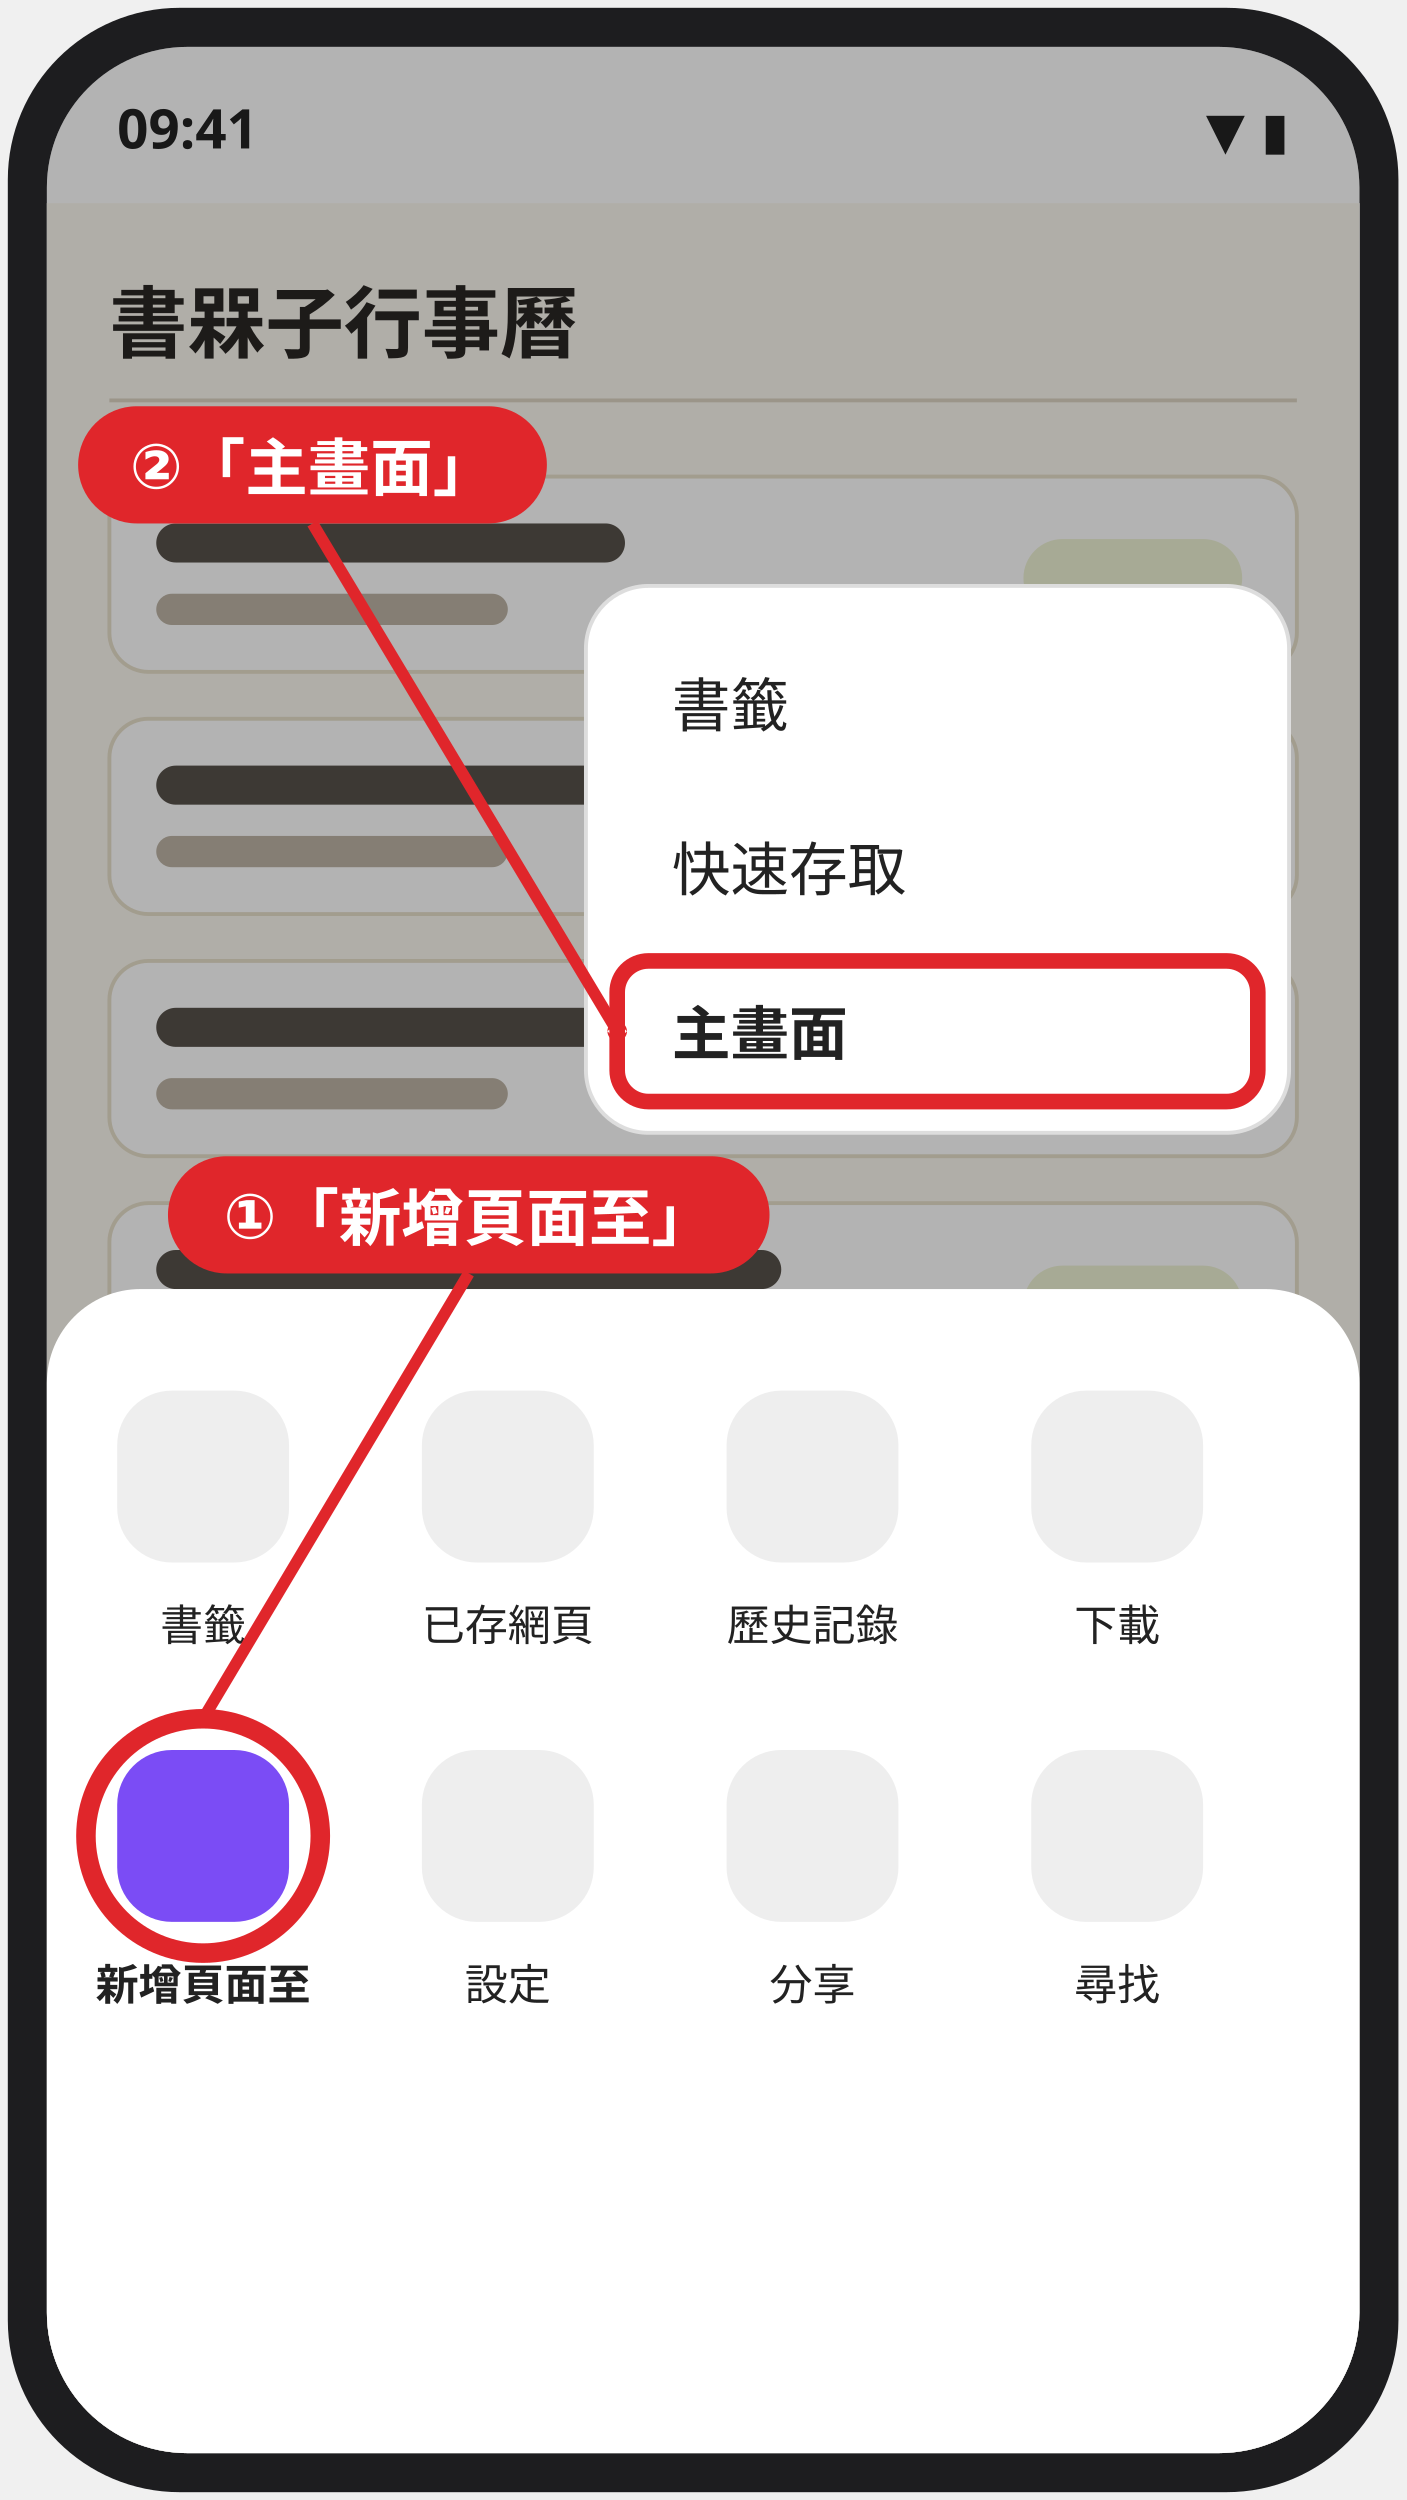
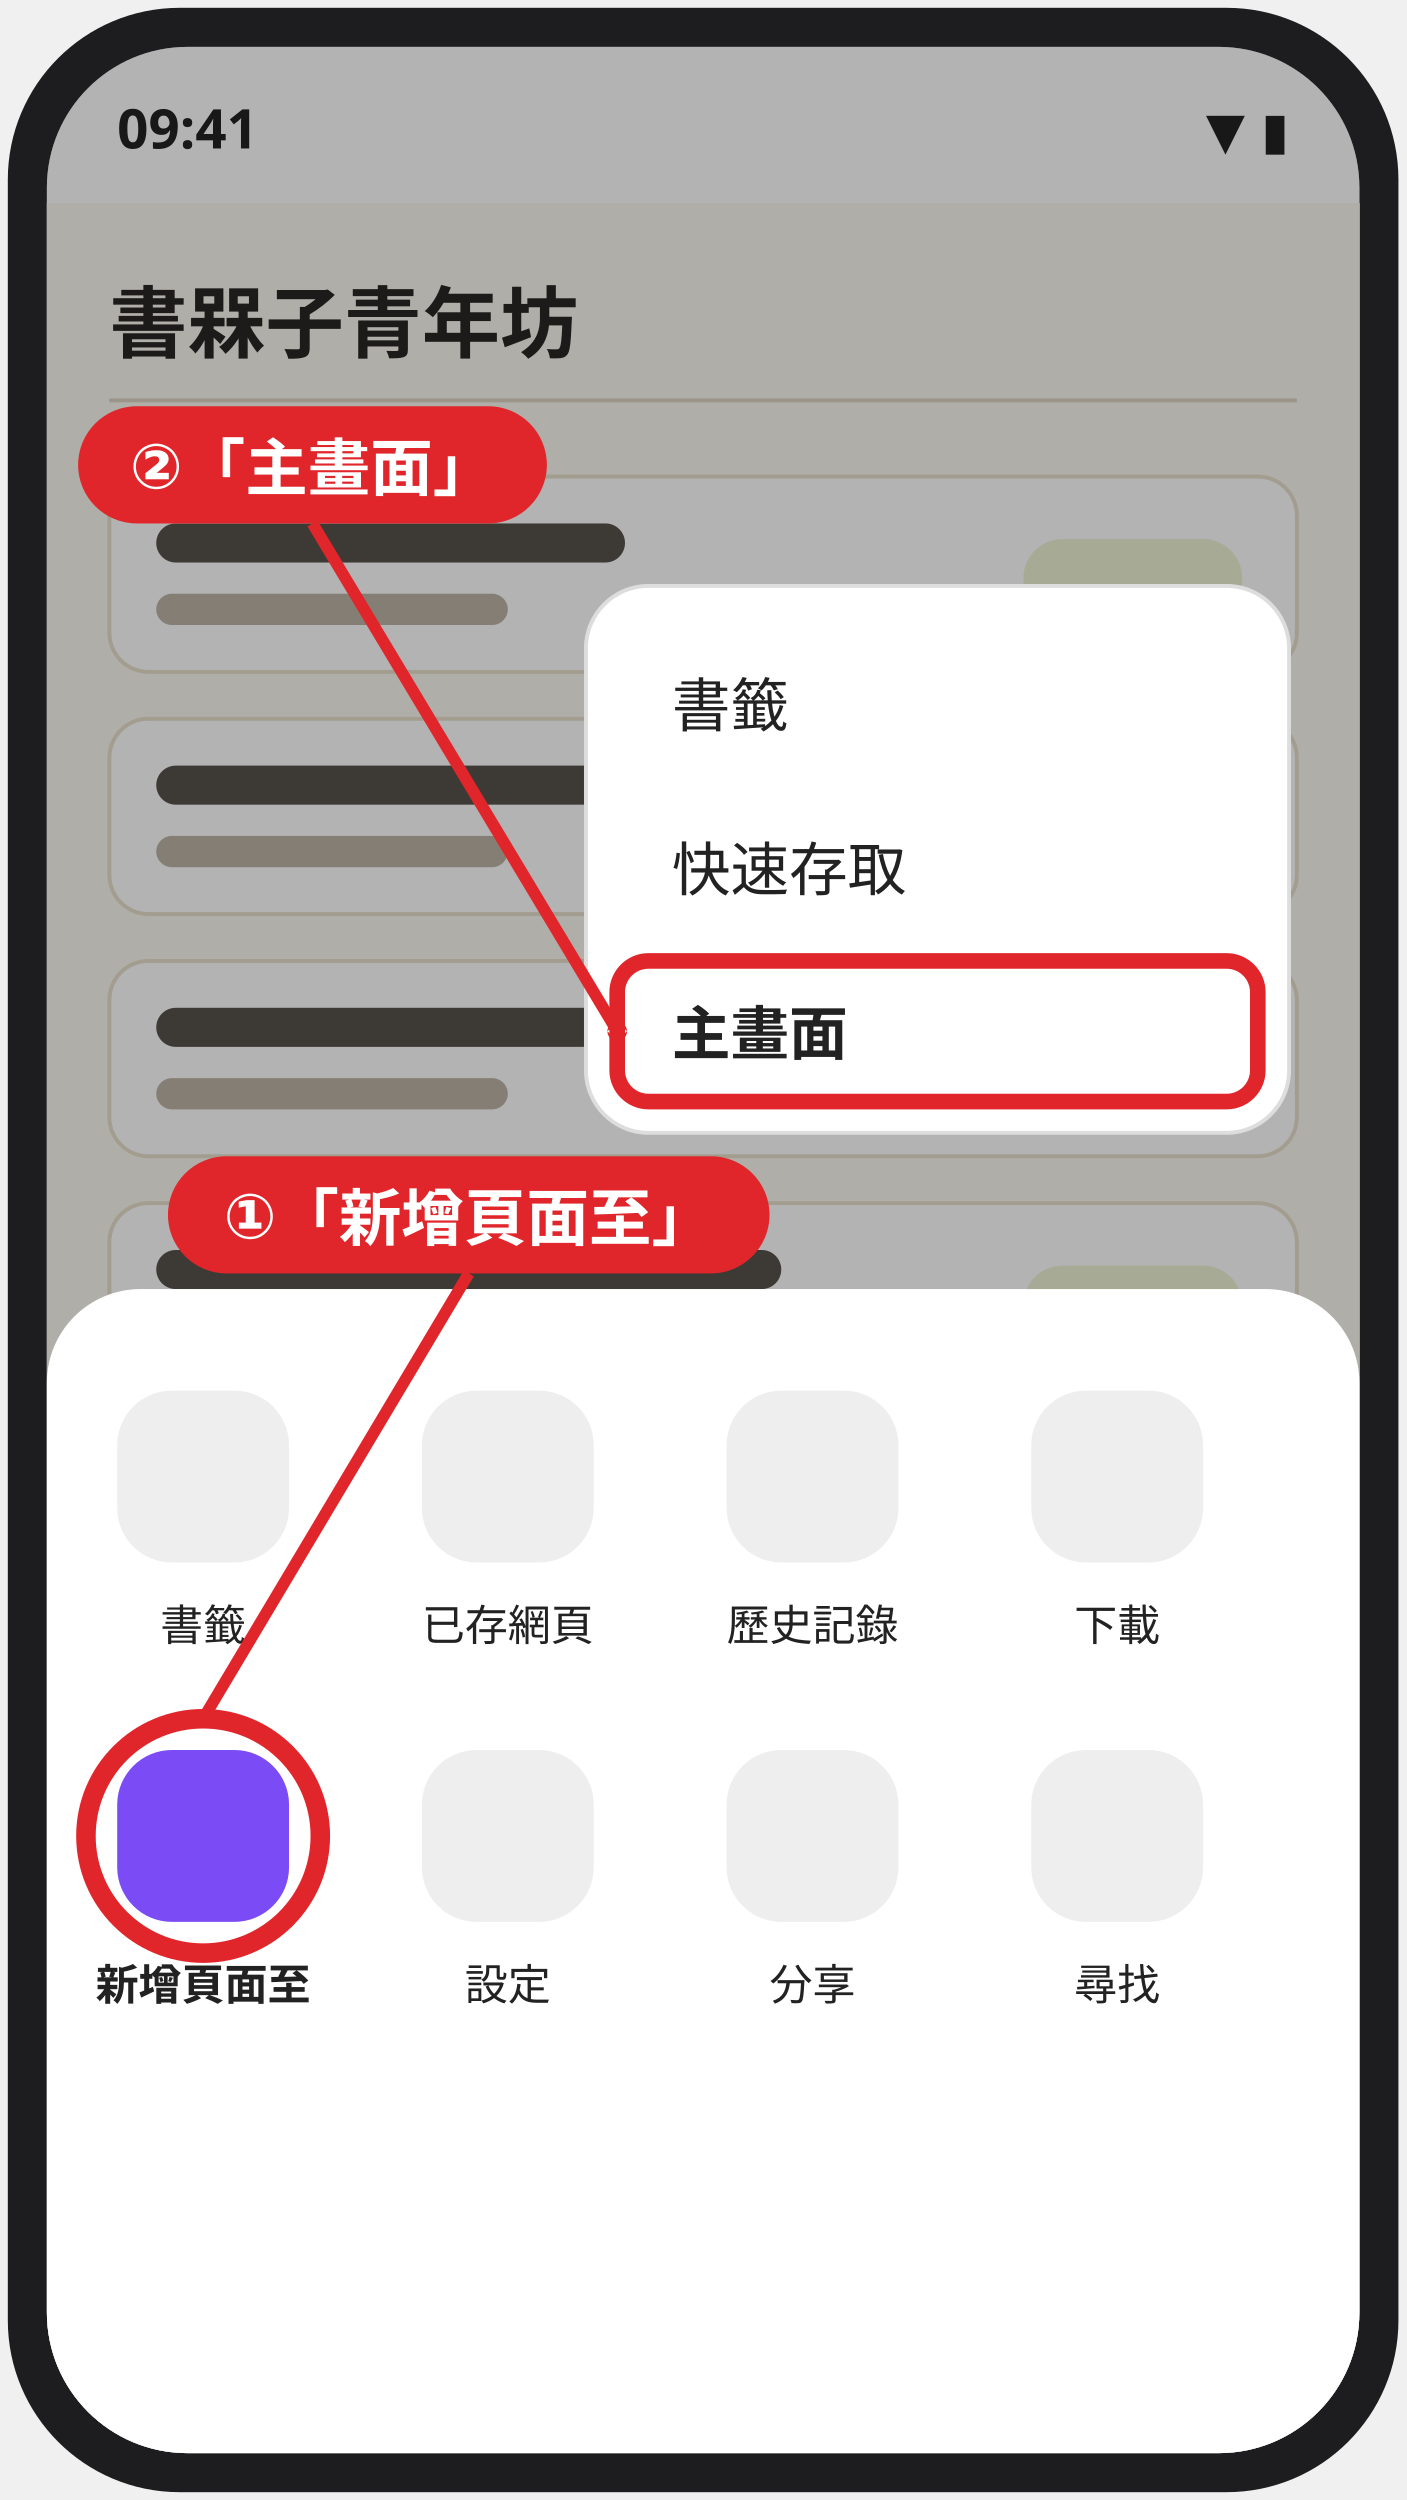
<svg xmlns="http://www.w3.org/2000/svg" viewBox="0 0 360 640" width="360" height="640" font-family="'PingFang TC','Noto Sans TC','Microsoft JhengHei',sans-serif">
  <rect x="2" y="2" width="356" height="636" rx="44" fill="#1d1d1f" />
  <rect x="12" y="12" width="336" height="616" rx="36" fill="#ffffff" />
  <clipPath id="scr">
    <rect x="12" y="12" width="336" height="616" rx="36" />
  </clipPath>
  <g clip-path="url(#scr)">
    <text x="30" y="38" font-size="14" fill="#222" font-weight="700" text-anchor="start">09:41</text>
    <text x="330" y="38" font-size="13" fill="#222" text-anchor="end">▼ ▮</text>
    <rect x="12" y="52" width="336" height="576" fill="#fbf8f0" />
-     <text x="28" y="90" font-size="20" fill="#2a2724" font-weight="700" text-anchor="start">書槑子行事曆</text>
+     <text x="28" y="90" font-size="20" fill="#2a2724" font-weight="700" text-anchor="start">書槑子青年坊</text>
    <rect x="28" y="102" width="304" height="1" fill="#ddd4c3" />
    <rect x="28" y="122" width="304" height="50" rx="10" fill="#ffffff" stroke="#e7dfcb" />
    <rect x="40" y="134" width="120" height="10" rx="5" fill="#57514a" />
    <rect x="40" y="152" width="90" height="8" rx="4" fill="#bdb4a5" />
    <rect x="262" y="138" width="56" height="20" rx="10" fill="#eef2d4" />
    <rect x="28" y="184" width="304" height="50" rx="10" fill="#ffffff" stroke="#e7dfcb" />
    <rect x="40" y="196" width="160" height="10" rx="5" fill="#57514a" />
    <rect x="40" y="214" width="90" height="8" rx="4" fill="#bdb4a5" />
    <rect x="262" y="200" width="56" height="20" rx="10" fill="#eef2d4" />
    <rect x="28" y="246" width="304" height="50" rx="10" fill="#ffffff" stroke="#e7dfcb" />
    <rect x="40" y="258" width="120" height="10" rx="5" fill="#57514a" />
    <rect x="40" y="276" width="90" height="8" rx="4" fill="#bdb4a5" />
    <rect x="262" y="262" width="56" height="20" rx="10" fill="#eef2d4" />
    <rect x="28" y="308" width="304" height="50" rx="10" fill="#ffffff" stroke="#e7dfcb" />
    <rect x="40" y="320" width="160" height="10" rx="5" fill="#57514a" />
    <rect x="40" y="338" width="90" height="8" rx="4" fill="#bdb4a5" />
    <rect x="262" y="324" width="56" height="20" rx="10" fill="#eef2d4" />
    <rect x="12" y="12" width="336" height="616" fill="#000" opacity=".3" />
    <rect x="12" y="330" width="336" height="298" rx="24" fill="#fff" />
    <rect x="30" y="356" width="44" height="44" rx="14" fill="#eeeeee" />
    <text x="52" y="420" font-size="11" fill="#222" text-anchor="middle">書籤</text>
    <rect x="108" y="356" width="44" height="44" rx="14" fill="#eeeeee" />
    <text x="130" y="420" font-size="11" fill="#222" text-anchor="middle">已存網頁</text>
    <rect x="186" y="356" width="44" height="44" rx="14" fill="#eeeeee" />
    <text x="208" y="420" font-size="11" fill="#222" text-anchor="middle">歷史記錄</text>
    <rect x="264" y="356" width="44" height="44" rx="14" fill="#eeeeee" />
    <text x="286" y="420" font-size="11" fill="#222" text-anchor="middle">下載</text>
    <rect x="30" y="448" width="44" height="44" rx="14" fill="#7b4cf5" />
    <text x="52" y="512" font-size="11" fill="#222" font-weight="700" text-anchor="middle">新增頁面至</text>
    <rect x="108" y="448" width="44" height="44" rx="14" fill="#eeeeee" />
    <text x="130" y="512" font-size="11" fill="#222" text-anchor="middle">設定</text>
    <rect x="186" y="448" width="44" height="44" rx="14" fill="#eeeeee" />
    <text x="208" y="512" font-size="11" fill="#222" text-anchor="middle">分享</text>
    <rect x="264" y="448" width="44" height="44" rx="14" fill="#eeeeee" />
    <text x="286" y="512" font-size="11" fill="#222" text-anchor="middle">尋找</text>
    <circle cx="52" cy="470" r="30" fill="none" stroke="#e0262b" stroke-width="5" />
    <line x1="120" y1="326" x2="52" y2="440" stroke="#e0262b" stroke-width="3" />
    <rect x="43" y="296" width="154" height="30" rx="15" fill="#e0262b" />
    <text x="120" y="317" font-size="16" fill="#fff" font-weight="700" text-anchor="middle">①「新增頁面至」</text>
    <rect x="150" y="150" width="180" height="140" rx="16" fill="#fff" stroke="#ddd" />
    <text x="172" y="186" font-size="15" fill="#222" text-anchor="start">書籤</text>
    <text x="172" y="228" font-size="15" fill="#222" text-anchor="start">快速存取</text>
    <text x="172" y="270" font-size="15" fill="#222" font-weight="700" text-anchor="start">主畫面</text>
    <rect x="158" y="246" width="164" height="36" rx="8" fill="none" stroke="#e0262b" stroke-width="4" />
    <circle cx="158" cy="264" r="0.01" fill="none" stroke="#e0262b" stroke-width="5" />
    <line x1="80" y1="134" x2="158" y2="263.99" stroke="#e0262b" stroke-width="3" />
    <rect x="20" y="104" width="120" height="30" rx="15" fill="#e0262b" />
    <text x="80" y="125" font-size="16" fill="#fff" font-weight="700" text-anchor="middle">②「主畫面」</text>
  </g>
</svg>
